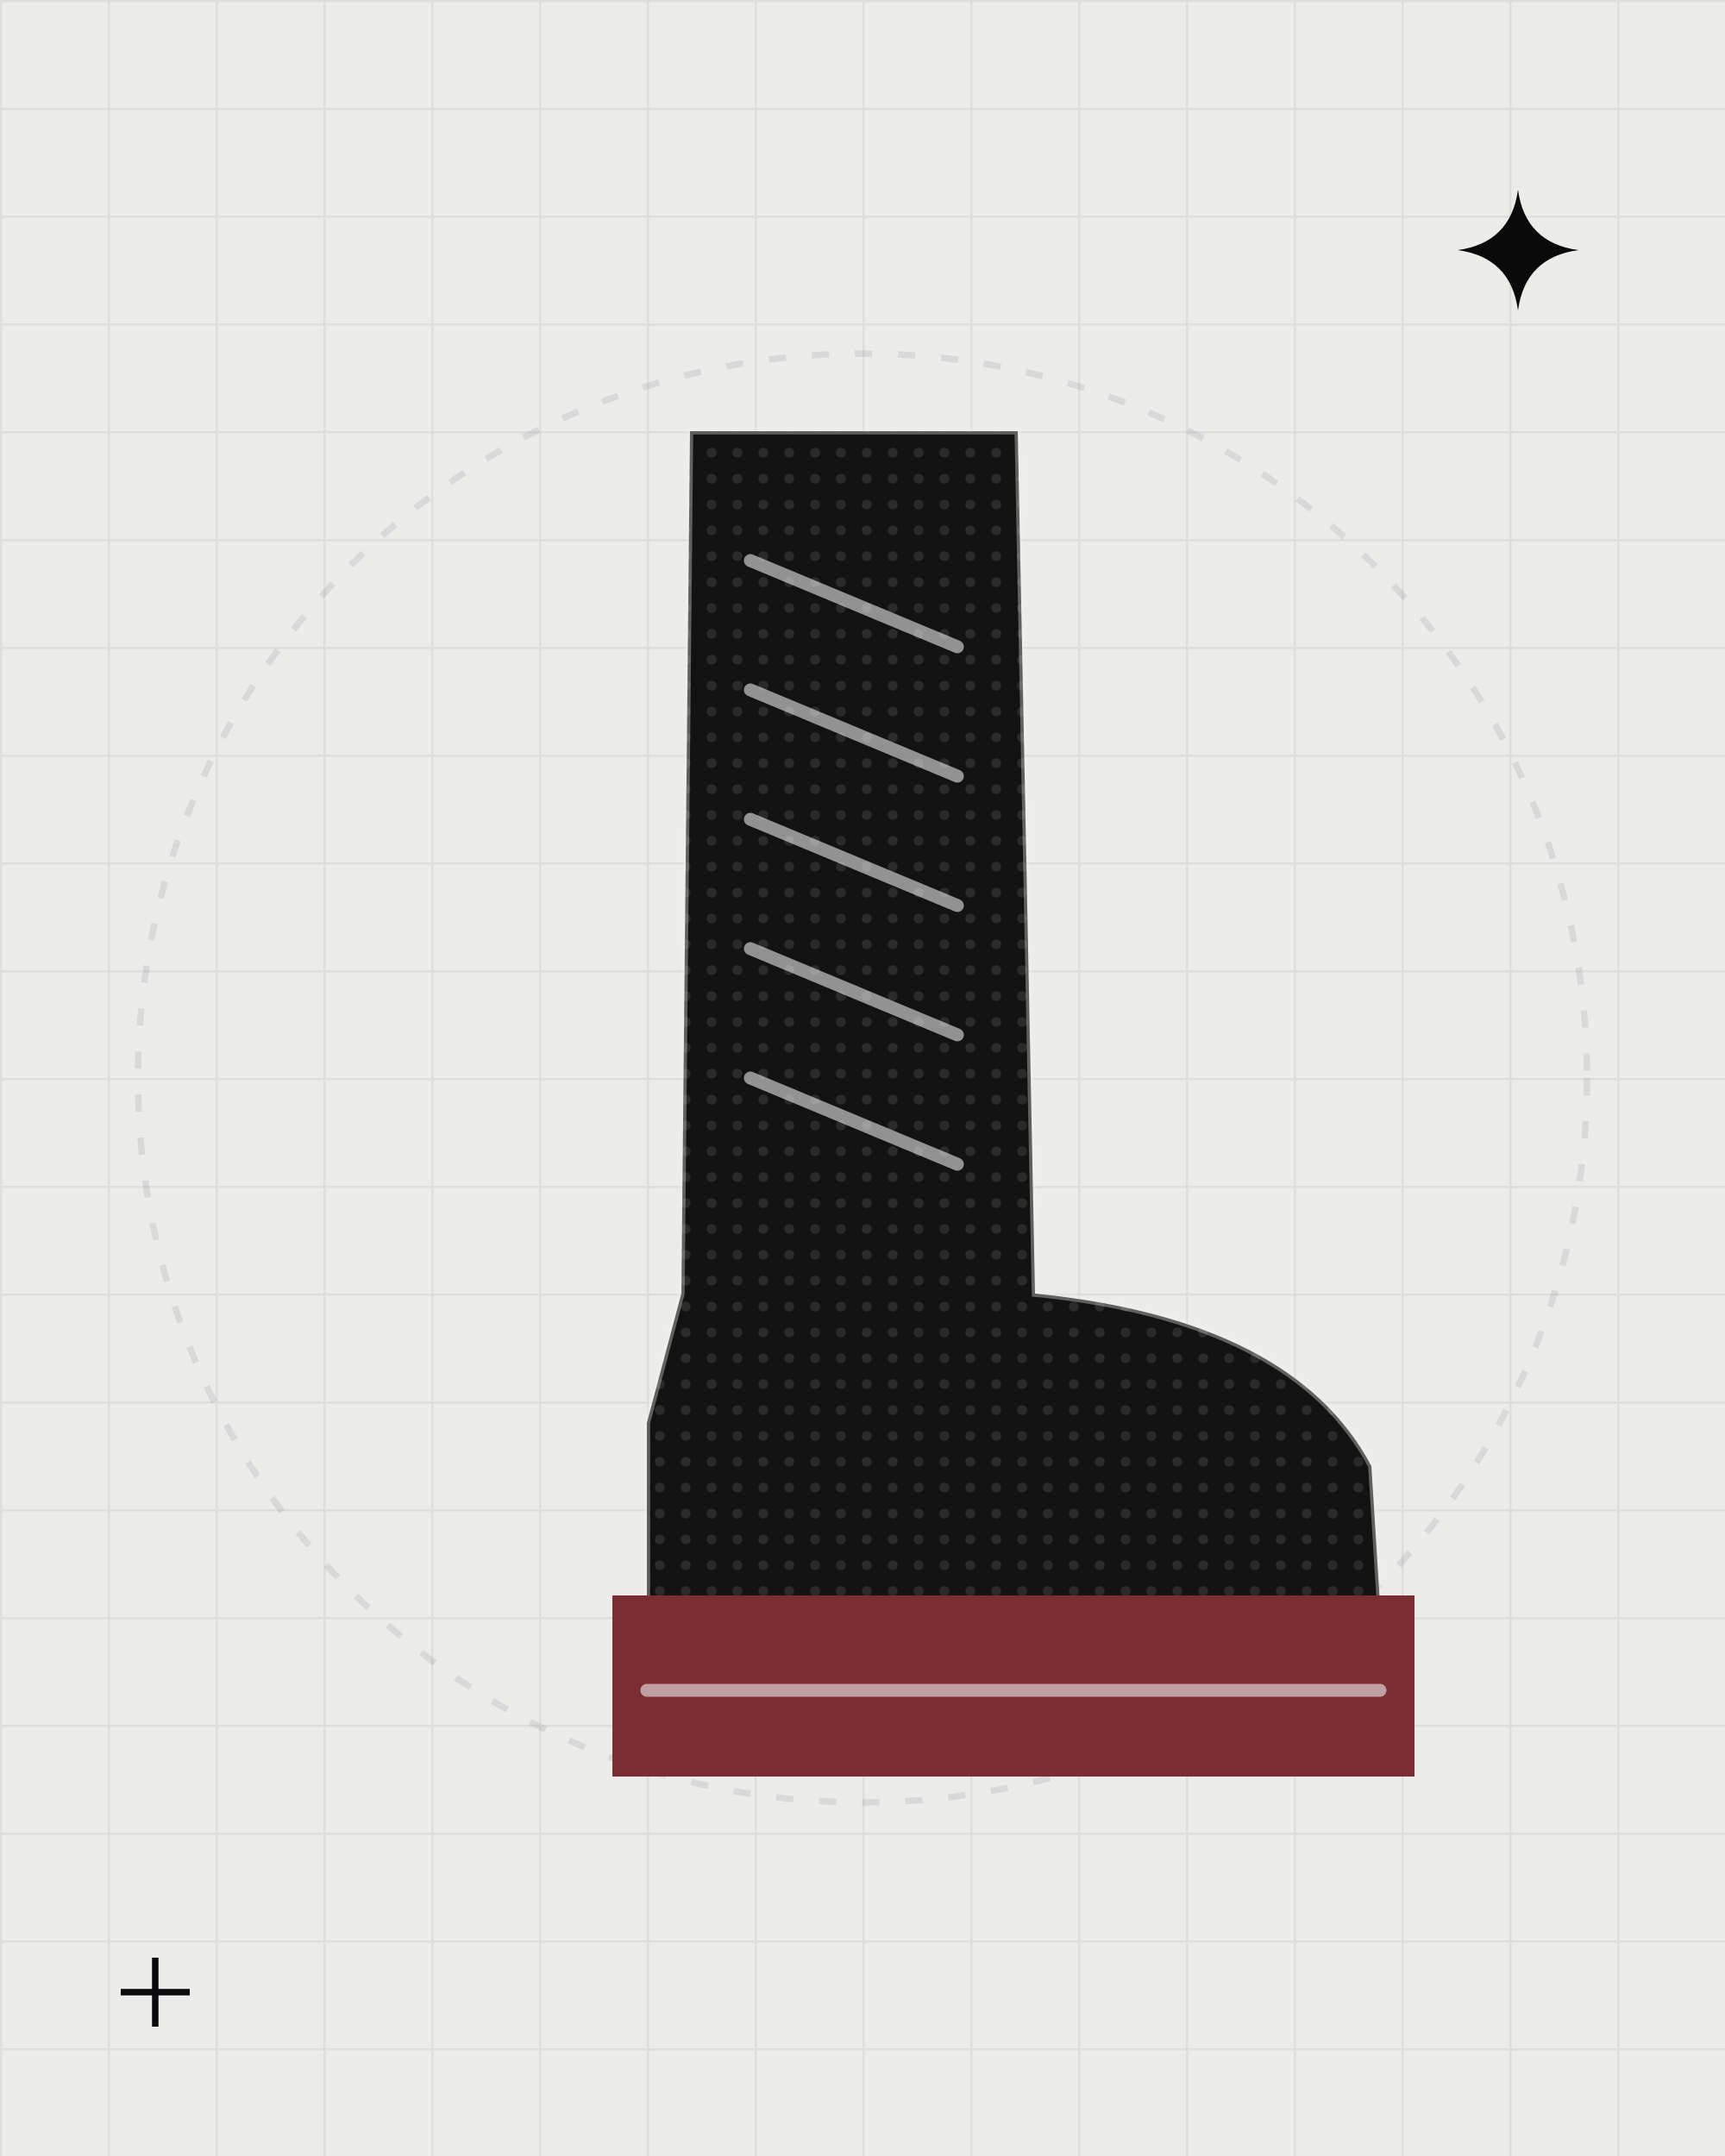
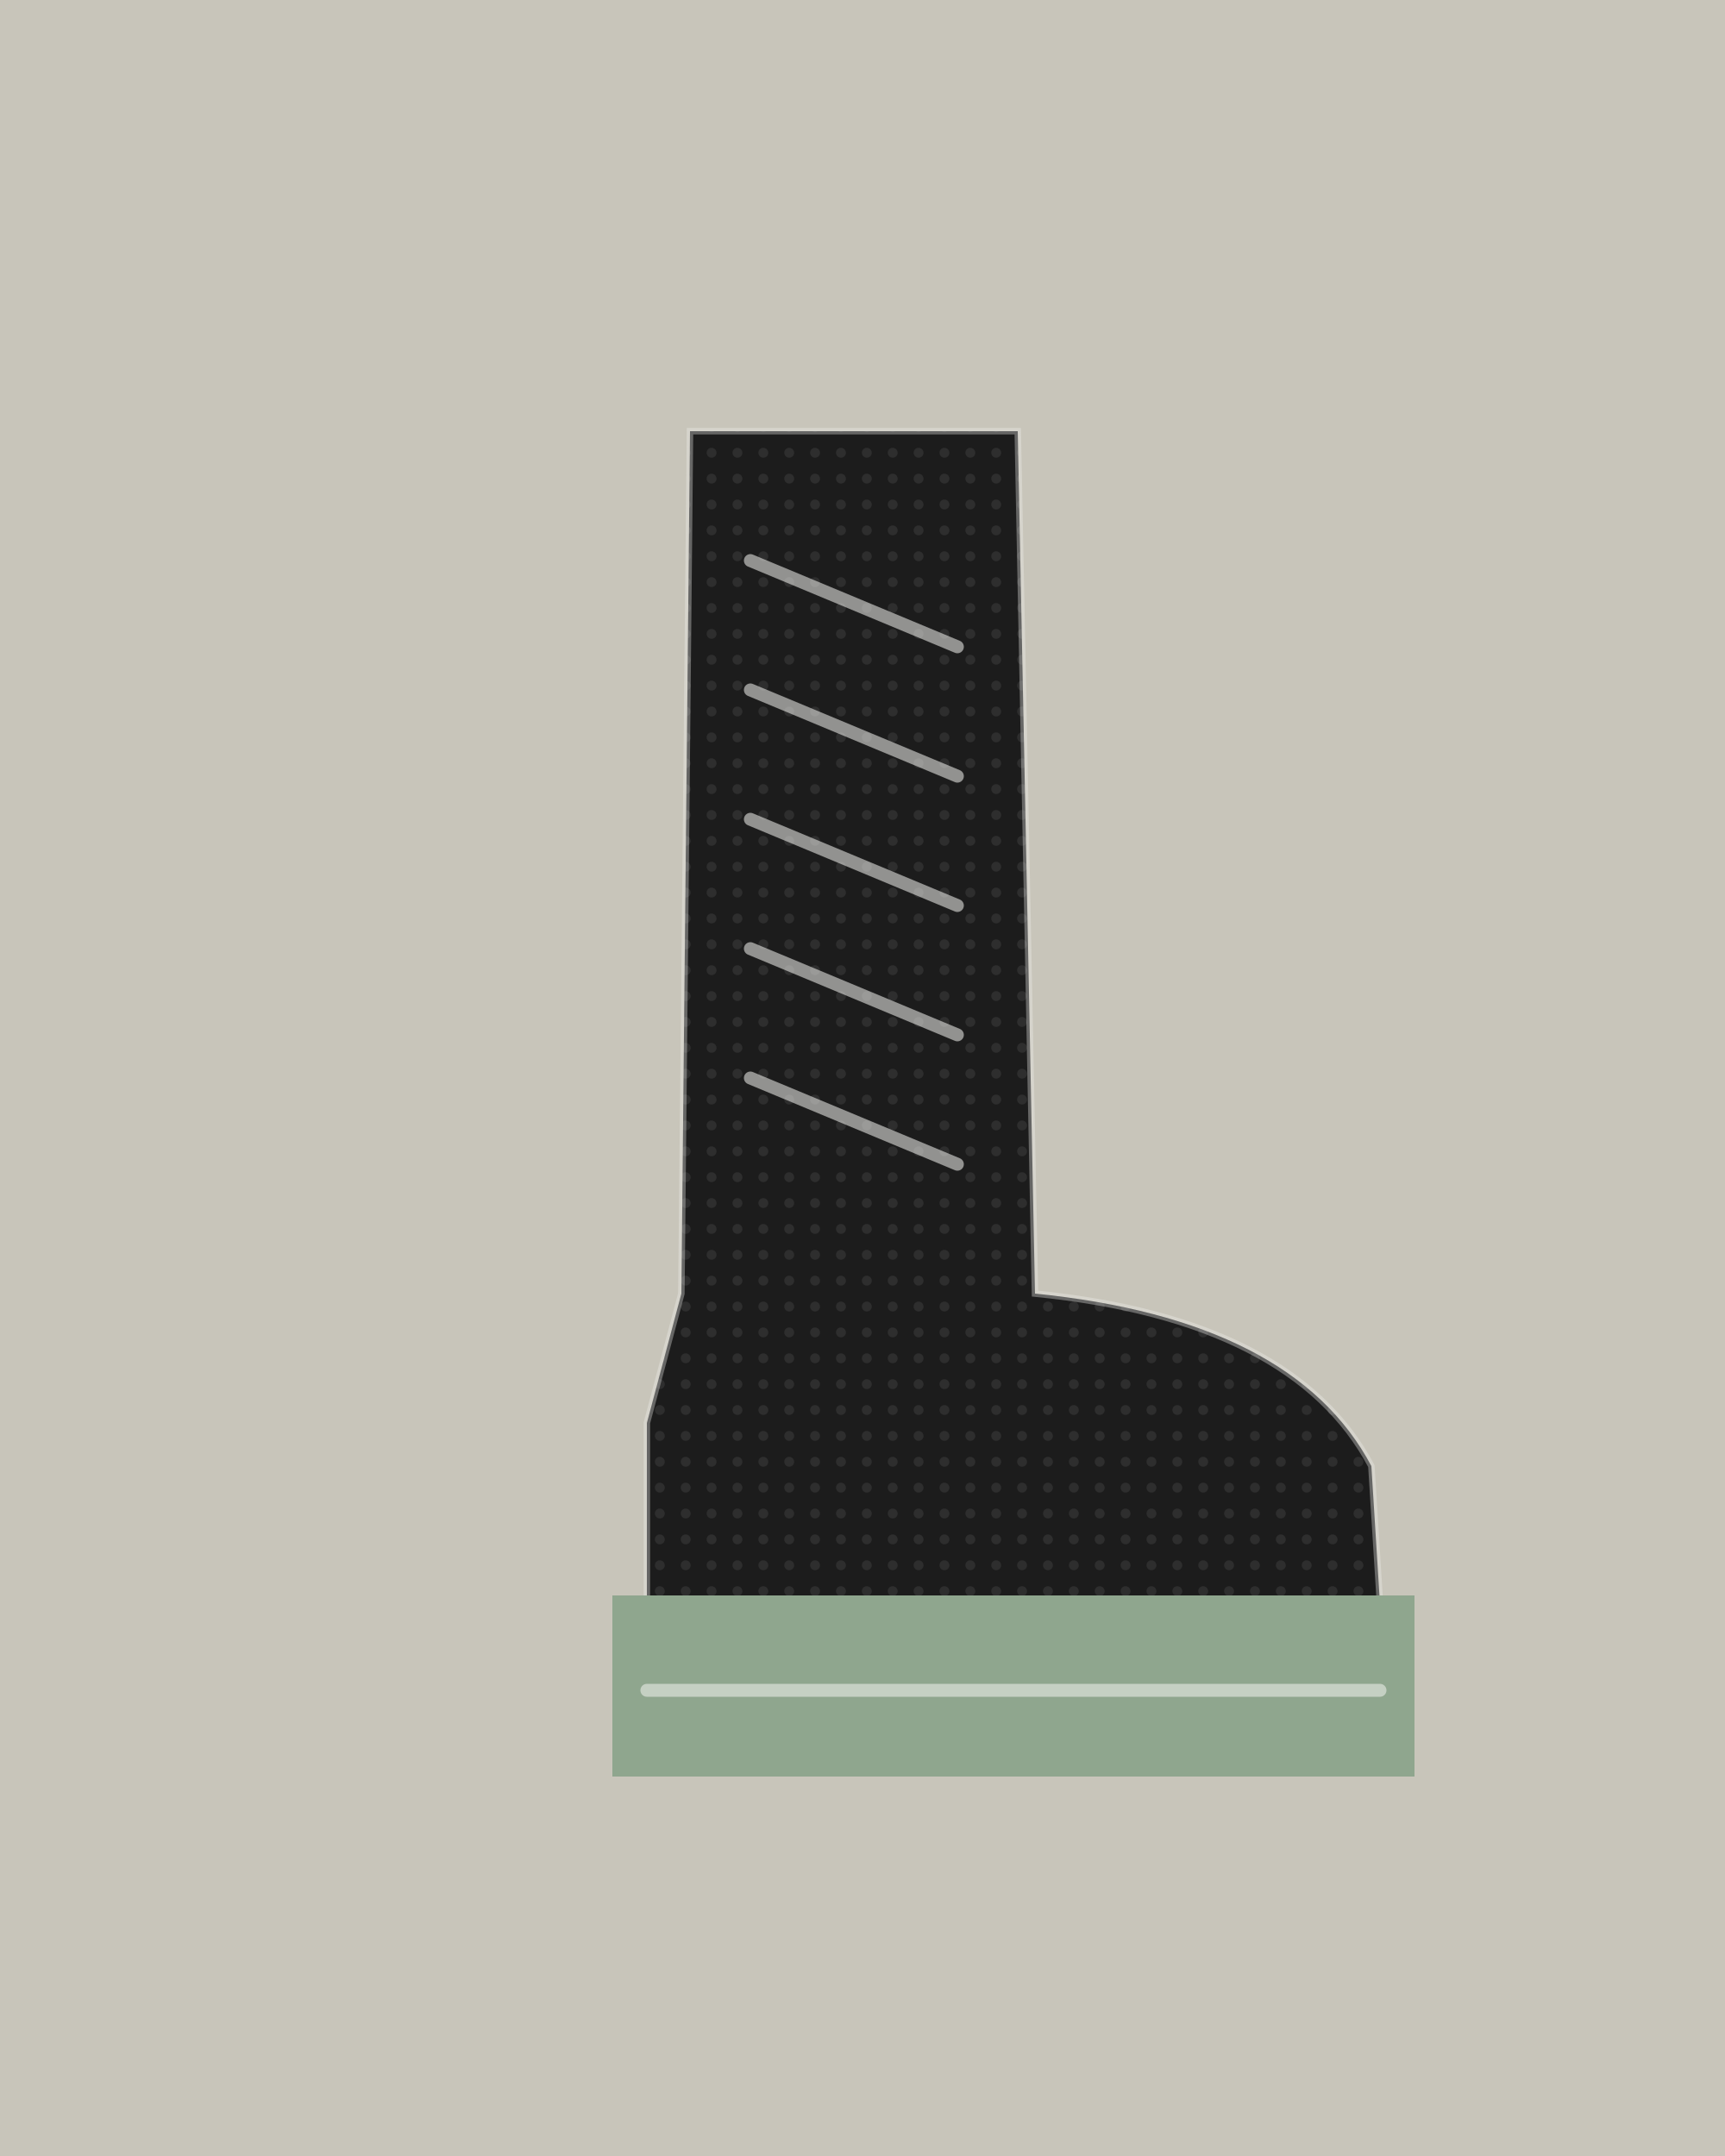
<svg xmlns="http://www.w3.org/2000/svg" viewBox="0 0 400 500" width="400" height="500">
  <defs>
    <pattern id="c" width="6" height="6" patternUnits="userSpaceOnUse">
-       <rect width="6" height="6" fill="#121212" />
-       <circle cx="3" cy="3" r="1.15" fill="#2a2a2a" />
-     </pattern>
-     <pattern id="grid" width="25" height="25" patternUnits="userSpaceOnUse">
-       <path d="M25 0H0V25" fill="none" stroke="#0b0b0e" stroke-opacity=".06" />
+       <rect width="6" height="6" fill="#1c1c1c" />
+       <circle cx="3" cy="3" r="1.15" fill="#2e2e2e" />
    </pattern>
    <pattern id="mesh" width="10" height="10" patternUnits="userSpaceOnUse">
-       <path d="M0 5L5 0L10 5L5 10Z" fill="none" stroke="#121212" stroke-opacity=".85" stroke-width="1.3" />
+       <path d="M0 5L5 0L10 5L5 10Z" fill="none" stroke="#1c1c1c" stroke-opacity=".85" stroke-width="1.3" />
    </pattern>
  </defs>
-   <rect width="400" height="500" fill="#ececea" />
-   <rect width="400" height="500" fill="url(#grid)" />
-   <circle cx="200" cy="250" r="168" fill="none" stroke="#0b0b0e" stroke-opacity=".08" stroke-width="1.5" stroke-dasharray="4 6" />
-   <path d="M160 100L236 100L240 300Q300 306 318 340L320 372L150 372L150 330L158 300Z" fill="url(#c)" stroke="#f0f0ee" stroke-opacity=".35" stroke-width="1.5" />
-   <rect x="142" y="370" width="186" height="42" fill="#7a2e31" />
-   <path d="M174 130L222 150M174 160L222 180M174 190L222 210M174 220L222 240M174 250L222 270" stroke="rgba(251,251,250,.55)" stroke-width="3" fill="none" stroke-linecap="round" />
-   <path d="M150 392L320 392" stroke="rgba(251,251,250,.55)" stroke-width="3" fill="none" stroke-linecap="round" />
-   <path d="M352 44Q353.68 56.32 366 58Q353.68 59.68 352 72Q350.32 59.68 338 58Q350.32 56.32 352 44Z" fill="#0a0a0a" />
-   <path d="M28 462h16M36 454v16" stroke="#0b0b0e" stroke-width="1.5" />
+   <rect width="400" height="500" fill="#c8c5ba" />
+   <path d="M160 100L236 100L240 300Q300 306 318 340L320 372L150 372L150 330L158 300Z" fill="url(#c)" stroke="#f1f1ef" stroke-opacity=".35" stroke-width="1.5" />
+   <rect x="142" y="370" width="186" height="42" fill="#8fa68e" />
+   <path d="M174 130L222 150M174 160L222 180M174 190L222 210M174 220L222 240M174 250L222 270" stroke="rgba(241,241,239,.55)" stroke-width="3" fill="none" stroke-linecap="round" />
+   <path d="M150 392L320 392" stroke="rgba(241,241,239,.55)" stroke-width="3" fill="none" stroke-linecap="round" />
</svg>
